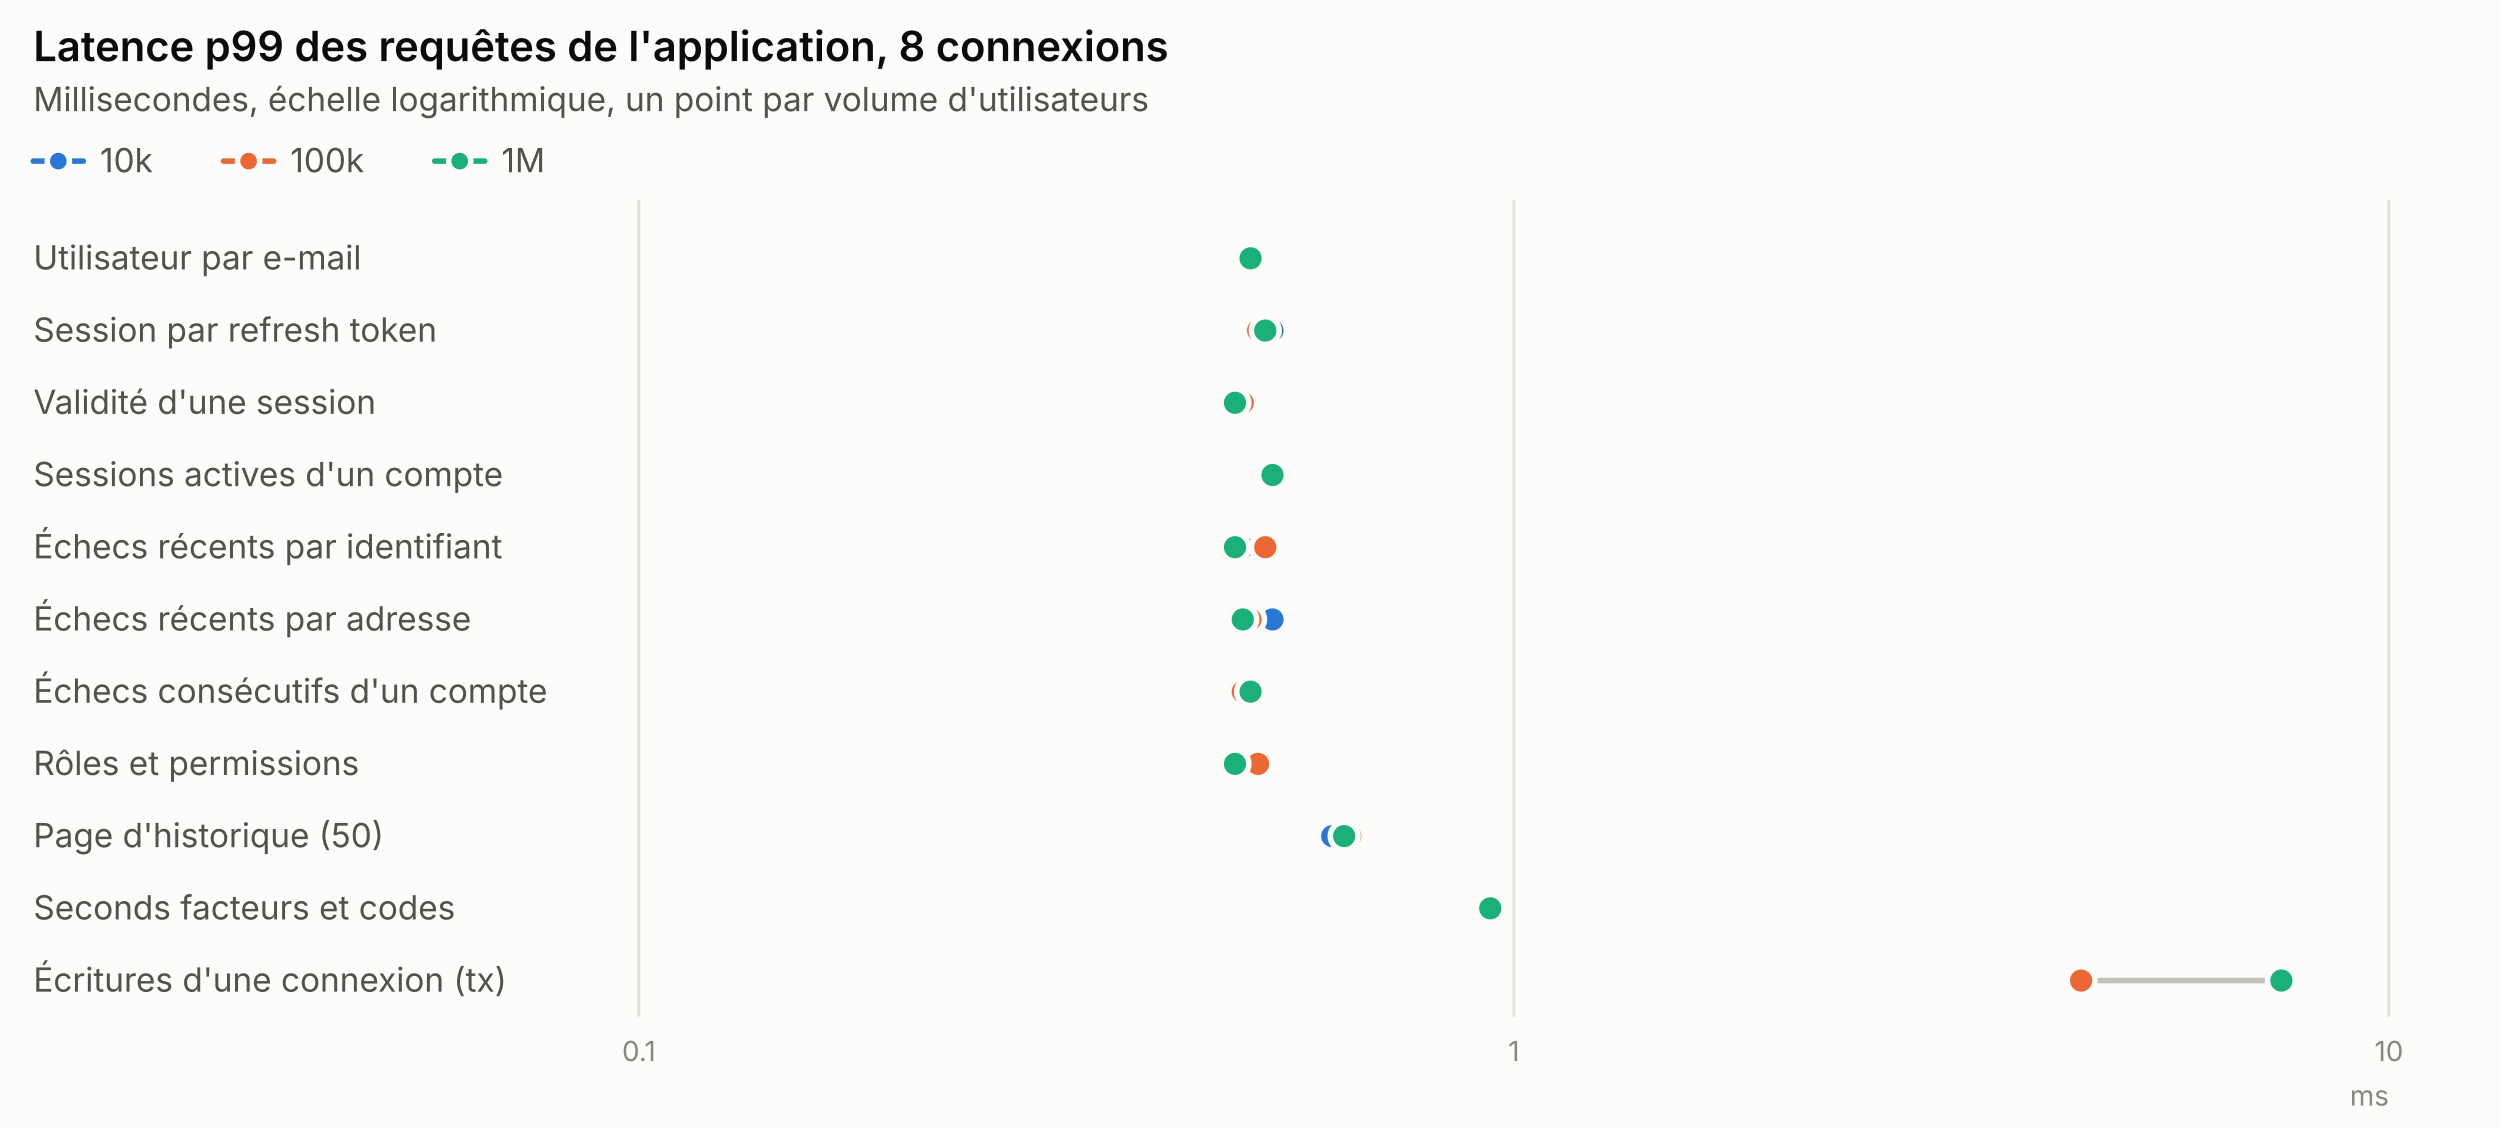
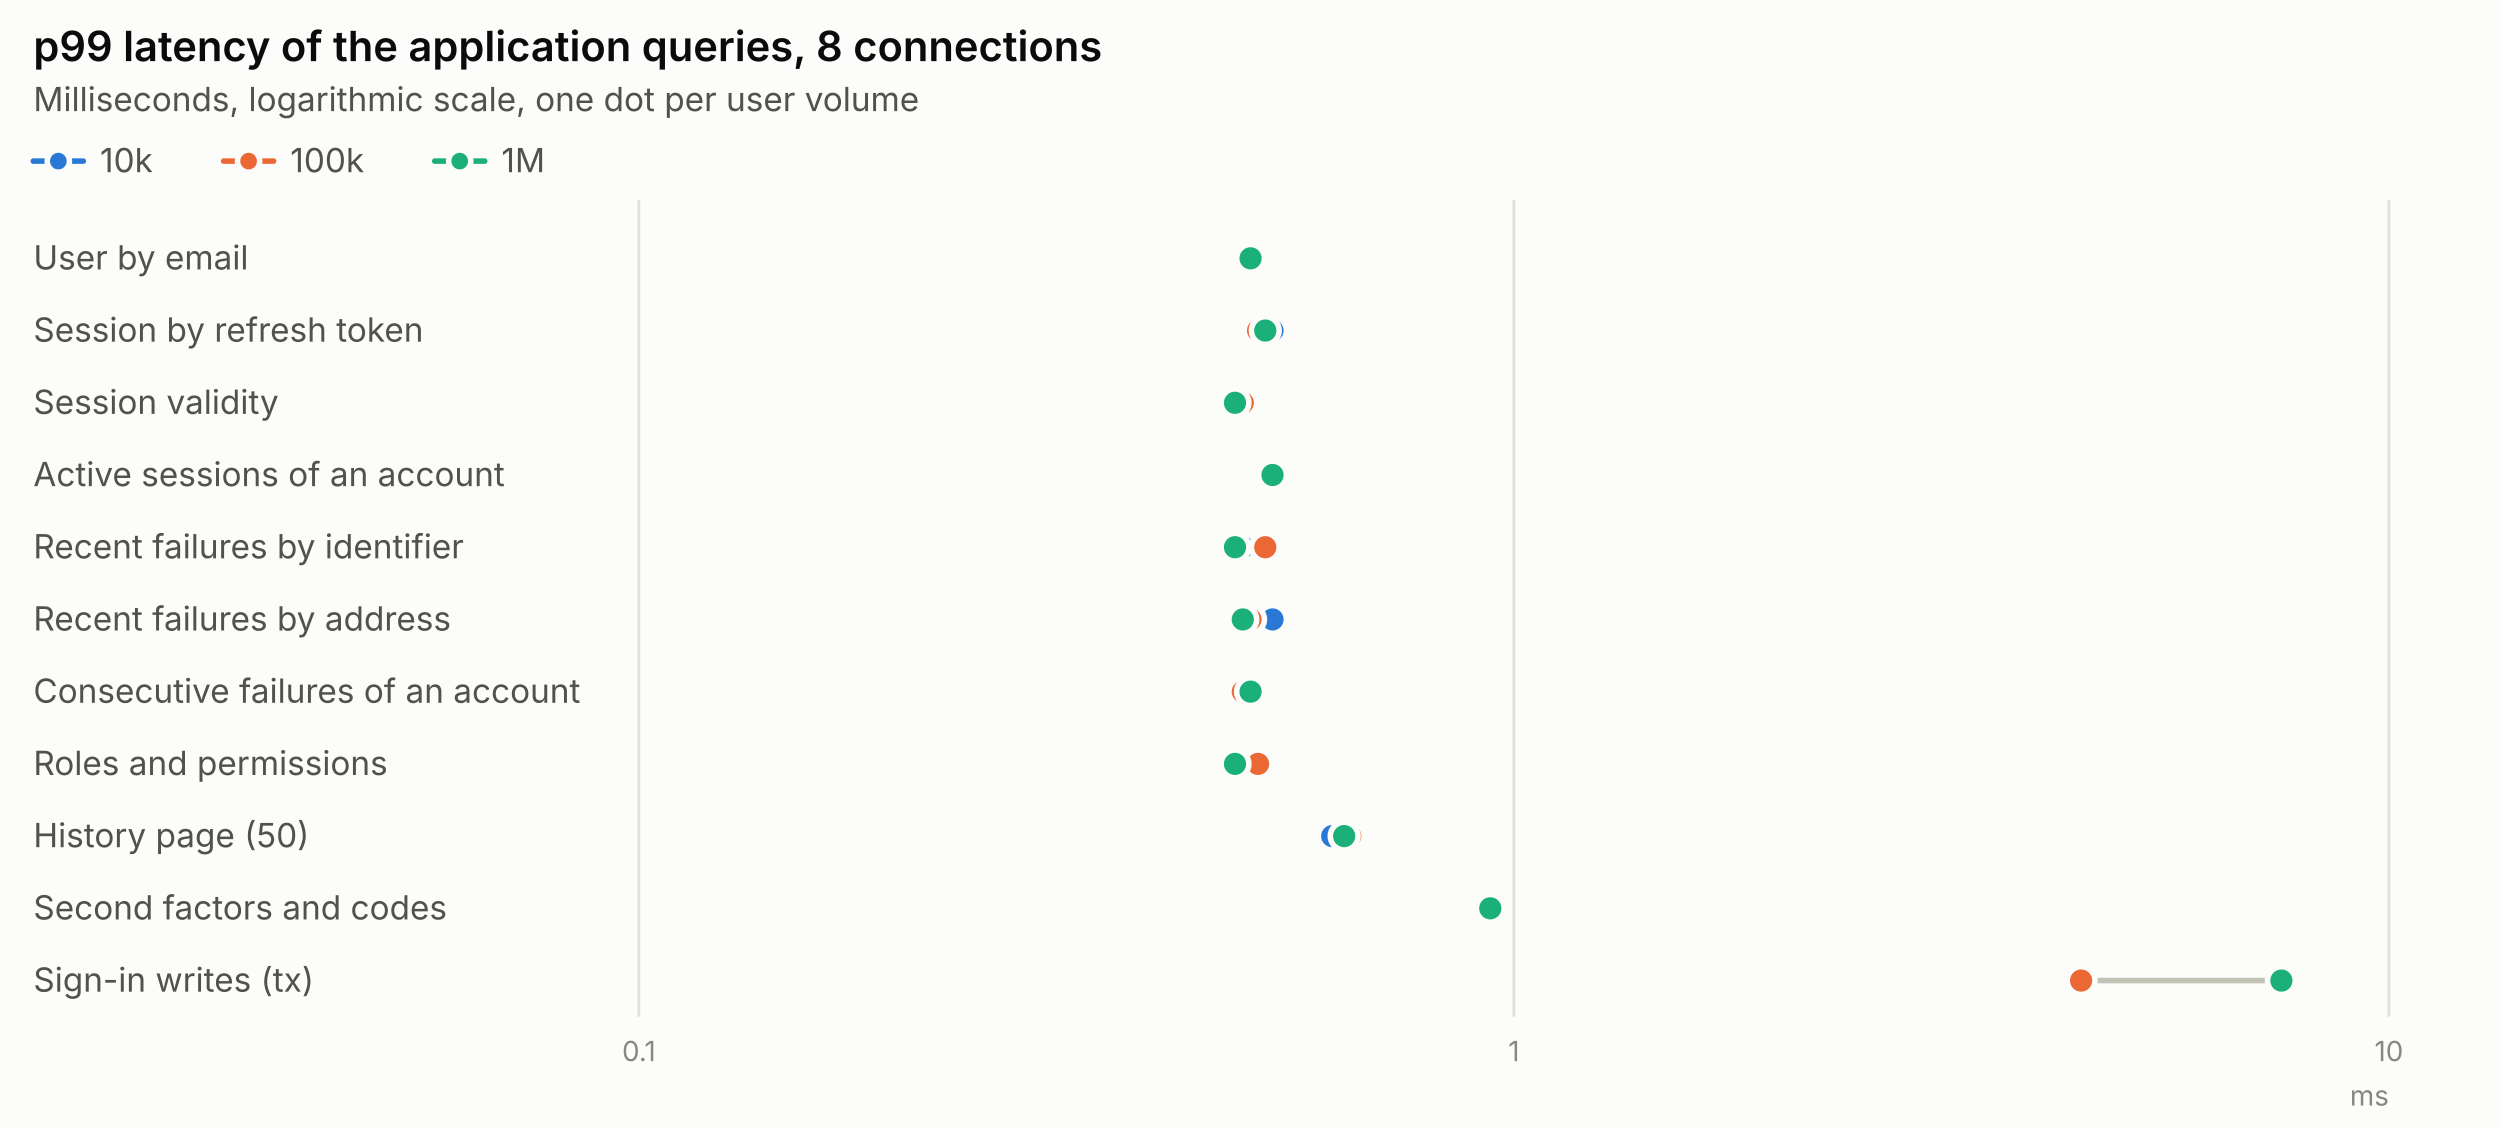
<svg xmlns="http://www.w3.org/2000/svg" width="900" height="406" viewBox="0 0 900 406" font-family="system-ui, -apple-system, &quot;Segoe UI&quot;, sans-serif">
  <rect width="900" height="406" fill="#fcfcfb" />
-   <text x="12.0" y="22.0" font-size="15" fill="#0b0b0b" text-anchor="start" font-weight="600">Latence p99 des requêtes de l'application, 8 connexions</text>
-   <text x="12.0" y="40.0" font-size="12" fill="#52514e" text-anchor="start" font-weight="400">Millisecondes, échelle logarithmique, un point par volume d'utilisateurs</text>
+   <text x="12.0" y="22.0" font-size="15" fill="#0b0b0b" text-anchor="start" font-weight="600">p99 latency of the application queries, 8 connections</text>
+   <text x="12.0" y="40.0" font-size="12" fill="#52514e" text-anchor="start" font-weight="400">Milliseconds, logarithmic scale, one dot per user volume</text>
  <line x1="12" y1="58" x2="30" y2="58" stroke="#2a78d6" stroke-width="2" stroke-linecap="round" />
  <circle cx="21" cy="58" r="4" fill="#2a78d6" stroke="#fcfcfb" stroke-width="2" />
  <text x="36.0" y="62.0" font-size="12" fill="#52514e" text-anchor="start" font-weight="400">10k</text>
  <line x1="80.5" y1="58" x2="98.5" y2="58" stroke="#eb6834" stroke-width="2" stroke-linecap="round" />
  <circle cx="89.5" cy="58" r="4" fill="#eb6834" stroke="#fcfcfb" stroke-width="2" />
  <text x="104.5" y="62.0" font-size="12" fill="#52514e" text-anchor="start" font-weight="400">100k</text>
  <line x1="156.5" y1="58" x2="174.5" y2="58" stroke="#1baf7a" stroke-width="2" stroke-linecap="round" />
  <circle cx="165.5" cy="58" r="4" fill="#1baf7a" stroke="#fcfcfb" stroke-width="2" />
  <text x="180.5" y="62.0" font-size="12" fill="#52514e" text-anchor="start" font-weight="400">1M</text>
  <line x1="230.0" y1="72" x2="230.0" y2="366" stroke="#e1e0d9" stroke-width="1" />
  <text x="230.0" y="382.0" font-size="10" fill="#898781" text-anchor="middle" font-weight="400">0.1</text>
  <line x1="545.0" y1="72" x2="545.0" y2="366" stroke="#e1e0d9" stroke-width="1" />
  <text x="545.0" y="382.0" font-size="10" fill="#898781" text-anchor="middle" font-weight="400">1</text>
  <line x1="860.0" y1="72" x2="860.0" y2="366" stroke="#e1e0d9" stroke-width="1" />
  <text x="860.0" y="382.0" font-size="10" fill="#898781" text-anchor="middle" font-weight="400">10</text>
  <text x="860.0" y="398.0" font-size="10" fill="#898781" text-anchor="end" font-weight="400">ms</text>
-   <text x="12.0" y="97.0" font-size="12" fill="#52514e" text-anchor="start" font-weight="400">Utilisateur par e-mail</text>
+   <text x="12.0" y="97.0" font-size="12" fill="#52514e" text-anchor="start" font-weight="400">User by email</text>
  <line x1="450.2" y1="93.0" x2="450.2" y2="93.0" stroke="#c3c2b7" stroke-width="2" />
  <circle cx="450.2" cy="93.0" r="5" fill="#2a78d6" stroke="#fcfcfb" stroke-width="2" />
  <circle cx="450.2" cy="93.0" r="5" fill="#eb6834" stroke="#fcfcfb" stroke-width="2" />
  <circle cx="450.2" cy="93.0" r="5" fill="#1baf7a" stroke="#fcfcfb" stroke-width="2" />
-   <text x="12.0" y="123.0" font-size="12" fill="#52514e" text-anchor="start" font-weight="400">Session par refresh token</text>
+   <text x="12.0" y="123.0" font-size="12" fill="#52514e" text-anchor="start" font-weight="400">Session by refresh token</text>
  <line x1="452.9" y1="119.0" x2="458.1" y2="119.0" stroke="#c3c2b7" stroke-width="2" />
  <circle cx="458.1" cy="119.0" r="5" fill="#2a78d6" stroke="#fcfcfb" stroke-width="2" />
  <circle cx="452.9" cy="119.0" r="5" fill="#eb6834" stroke="#fcfcfb" stroke-width="2" />
  <circle cx="455.5" cy="119.0" r="5" fill="#1baf7a" stroke="#fcfcfb" stroke-width="2" />
-   <text x="12.0" y="149.0" font-size="12" fill="#52514e" text-anchor="start" font-weight="400">Validité d'une session</text>
+   <text x="12.0" y="149.0" font-size="12" fill="#52514e" text-anchor="start" font-weight="400">Session validity</text>
  <line x1="444.6" y1="145.0" x2="447.4" y2="145.0" stroke="#c3c2b7" stroke-width="2" />
  <circle cx="447.4" cy="145.0" r="5" fill="#2a78d6" stroke="#fcfcfb" stroke-width="2" />
  <circle cx="447.4" cy="145.0" r="5" fill="#eb6834" stroke="#fcfcfb" stroke-width="2" />
  <circle cx="444.6" cy="145.0" r="5" fill="#1baf7a" stroke="#fcfcfb" stroke-width="2" />
-   <text x="12.0" y="175.0" font-size="12" fill="#52514e" text-anchor="start" font-weight="400">Sessions actives d'un compte</text>
+   <text x="12.0" y="175.0" font-size="12" fill="#52514e" text-anchor="start" font-weight="400">Active sessions of an account</text>
  <line x1="458.1" y1="171.0" x2="458.1" y2="171.0" stroke="#c3c2b7" stroke-width="2" />
  <circle cx="458.1" cy="171.0" r="5" fill="#2a78d6" stroke="#fcfcfb" stroke-width="2" />
  <circle cx="458.1" cy="171.0" r="5" fill="#eb6834" stroke="#fcfcfb" stroke-width="2" />
  <circle cx="458.1" cy="171.0" r="5" fill="#1baf7a" stroke="#fcfcfb" stroke-width="2" />
-   <text x="12.0" y="201.0" font-size="12" fill="#52514e" text-anchor="start" font-weight="400">Échecs récents par identifiant</text>
+   <text x="12.0" y="201.0" font-size="12" fill="#52514e" text-anchor="start" font-weight="400">Recent failures by identifier</text>
  <line x1="444.6" y1="197.0" x2="455.5" y2="197.0" stroke="#c3c2b7" stroke-width="2" />
  <circle cx="447.4" cy="197.0" r="5" fill="#2a78d6" stroke="#fcfcfb" stroke-width="2" />
  <circle cx="455.5" cy="197.0" r="5" fill="#eb6834" stroke="#fcfcfb" stroke-width="2" />
  <circle cx="444.6" cy="197.0" r="5" fill="#1baf7a" stroke="#fcfcfb" stroke-width="2" />
-   <text x="12.0" y="227.0" font-size="12" fill="#52514e" text-anchor="start" font-weight="400">Échecs récents par adresse</text>
+   <text x="12.0" y="227.0" font-size="12" fill="#52514e" text-anchor="start" font-weight="400">Recent failures by address</text>
  <line x1="447.4" y1="223.0" x2="458.1" y2="223.0" stroke="#c3c2b7" stroke-width="2" />
  <circle cx="458.1" cy="223.0" r="5" fill="#2a78d6" stroke="#fcfcfb" stroke-width="2" />
  <circle cx="450.2" cy="223.0" r="5" fill="#eb6834" stroke="#fcfcfb" stroke-width="2" />
  <circle cx="447.4" cy="223.0" r="5" fill="#1baf7a" stroke="#fcfcfb" stroke-width="2" />
-   <text x="12.0" y="253.0" font-size="12" fill="#52514e" text-anchor="start" font-weight="400">Échecs consécutifs d'un compte</text>
+   <text x="12.0" y="253.0" font-size="12" fill="#52514e" text-anchor="start" font-weight="400">Consecutive failures of an account</text>
  <line x1="447.4" y1="249.0" x2="450.2" y2="249.0" stroke="#c3c2b7" stroke-width="2" />
  <circle cx="447.4" cy="249.0" r="5" fill="#2a78d6" stroke="#fcfcfb" stroke-width="2" />
  <circle cx="447.4" cy="249.0" r="5" fill="#eb6834" stroke="#fcfcfb" stroke-width="2" />
  <circle cx="450.2" cy="249.0" r="5" fill="#1baf7a" stroke="#fcfcfb" stroke-width="2" />
-   <text x="12.0" y="279.0" font-size="12" fill="#52514e" text-anchor="start" font-weight="400">Rôles et permissions</text>
+   <text x="12.0" y="279.0" font-size="12" fill="#52514e" text-anchor="start" font-weight="400">Roles and permissions</text>
  <line x1="444.6" y1="275.0" x2="452.9" y2="275.0" stroke="#c3c2b7" stroke-width="2" />
  <circle cx="450.2" cy="275.0" r="5" fill="#2a78d6" stroke="#fcfcfb" stroke-width="2" />
  <circle cx="452.9" cy="275.0" r="5" fill="#eb6834" stroke="#fcfcfb" stroke-width="2" />
  <circle cx="444.6" cy="275.0" r="5" fill="#1baf7a" stroke="#fcfcfb" stroke-width="2" />
-   <text x="12.0" y="305.0" font-size="12" fill="#52514e" text-anchor="start" font-weight="400">Page d'historique (50)</text>
+   <text x="12.0" y="305.0" font-size="12" fill="#52514e" text-anchor="start" font-weight="400">History page (50)</text>
  <line x1="479.6" y1="301.0" x2="486.1" y2="301.0" stroke="#c3c2b7" stroke-width="2" />
  <circle cx="479.6" cy="301.0" r="5" fill="#2a78d6" stroke="#fcfcfb" stroke-width="2" />
  <circle cx="486.1" cy="301.0" r="5" fill="#eb6834" stroke="#fcfcfb" stroke-width="2" />
  <circle cx="483.9" cy="301.0" r="5" fill="#1baf7a" stroke="#fcfcfb" stroke-width="2" />
-   <text x="12.0" y="331.0" font-size="12" fill="#52514e" text-anchor="start" font-weight="400">Seconds facteurs et codes</text>
+   <text x="12.0" y="331.0" font-size="12" fill="#52514e" text-anchor="start" font-weight="400">Second factors and codes</text>
  <line x1="535.1" y1="327.0" x2="538.0" y2="327.0" stroke="#c3c2b7" stroke-width="2" />
  <circle cx="538.0" cy="327.0" r="5" fill="#2a78d6" stroke="#fcfcfb" stroke-width="2" />
  <circle cx="535.1" cy="327.0" r="5" fill="#eb6834" stroke="#fcfcfb" stroke-width="2" />
  <circle cx="536.5" cy="327.0" r="5" fill="#1baf7a" stroke="#fcfcfb" stroke-width="2" />
-   <text x="12.0" y="357.0" font-size="12" fill="#52514e" text-anchor="start" font-weight="400">Écritures d'une connexion (tx)</text>
+   <text x="12.0" y="357.0" font-size="12" fill="#52514e" text-anchor="start" font-weight="400">Sign-in writes (tx)</text>
  <line x1="747.8" y1="353.0" x2="821.3" y2="353.0" stroke="#c3c2b7" stroke-width="2" />
  <circle cx="747.8" cy="353.0" r="5" fill="#2a78d6" stroke="#fcfcfb" stroke-width="2" />
  <circle cx="749.2" cy="353.0" r="5" fill="#eb6834" stroke="#fcfcfb" stroke-width="2" />
  <circle cx="821.3" cy="353.0" r="5" fill="#1baf7a" stroke="#fcfcfb" stroke-width="2" />
</svg>
